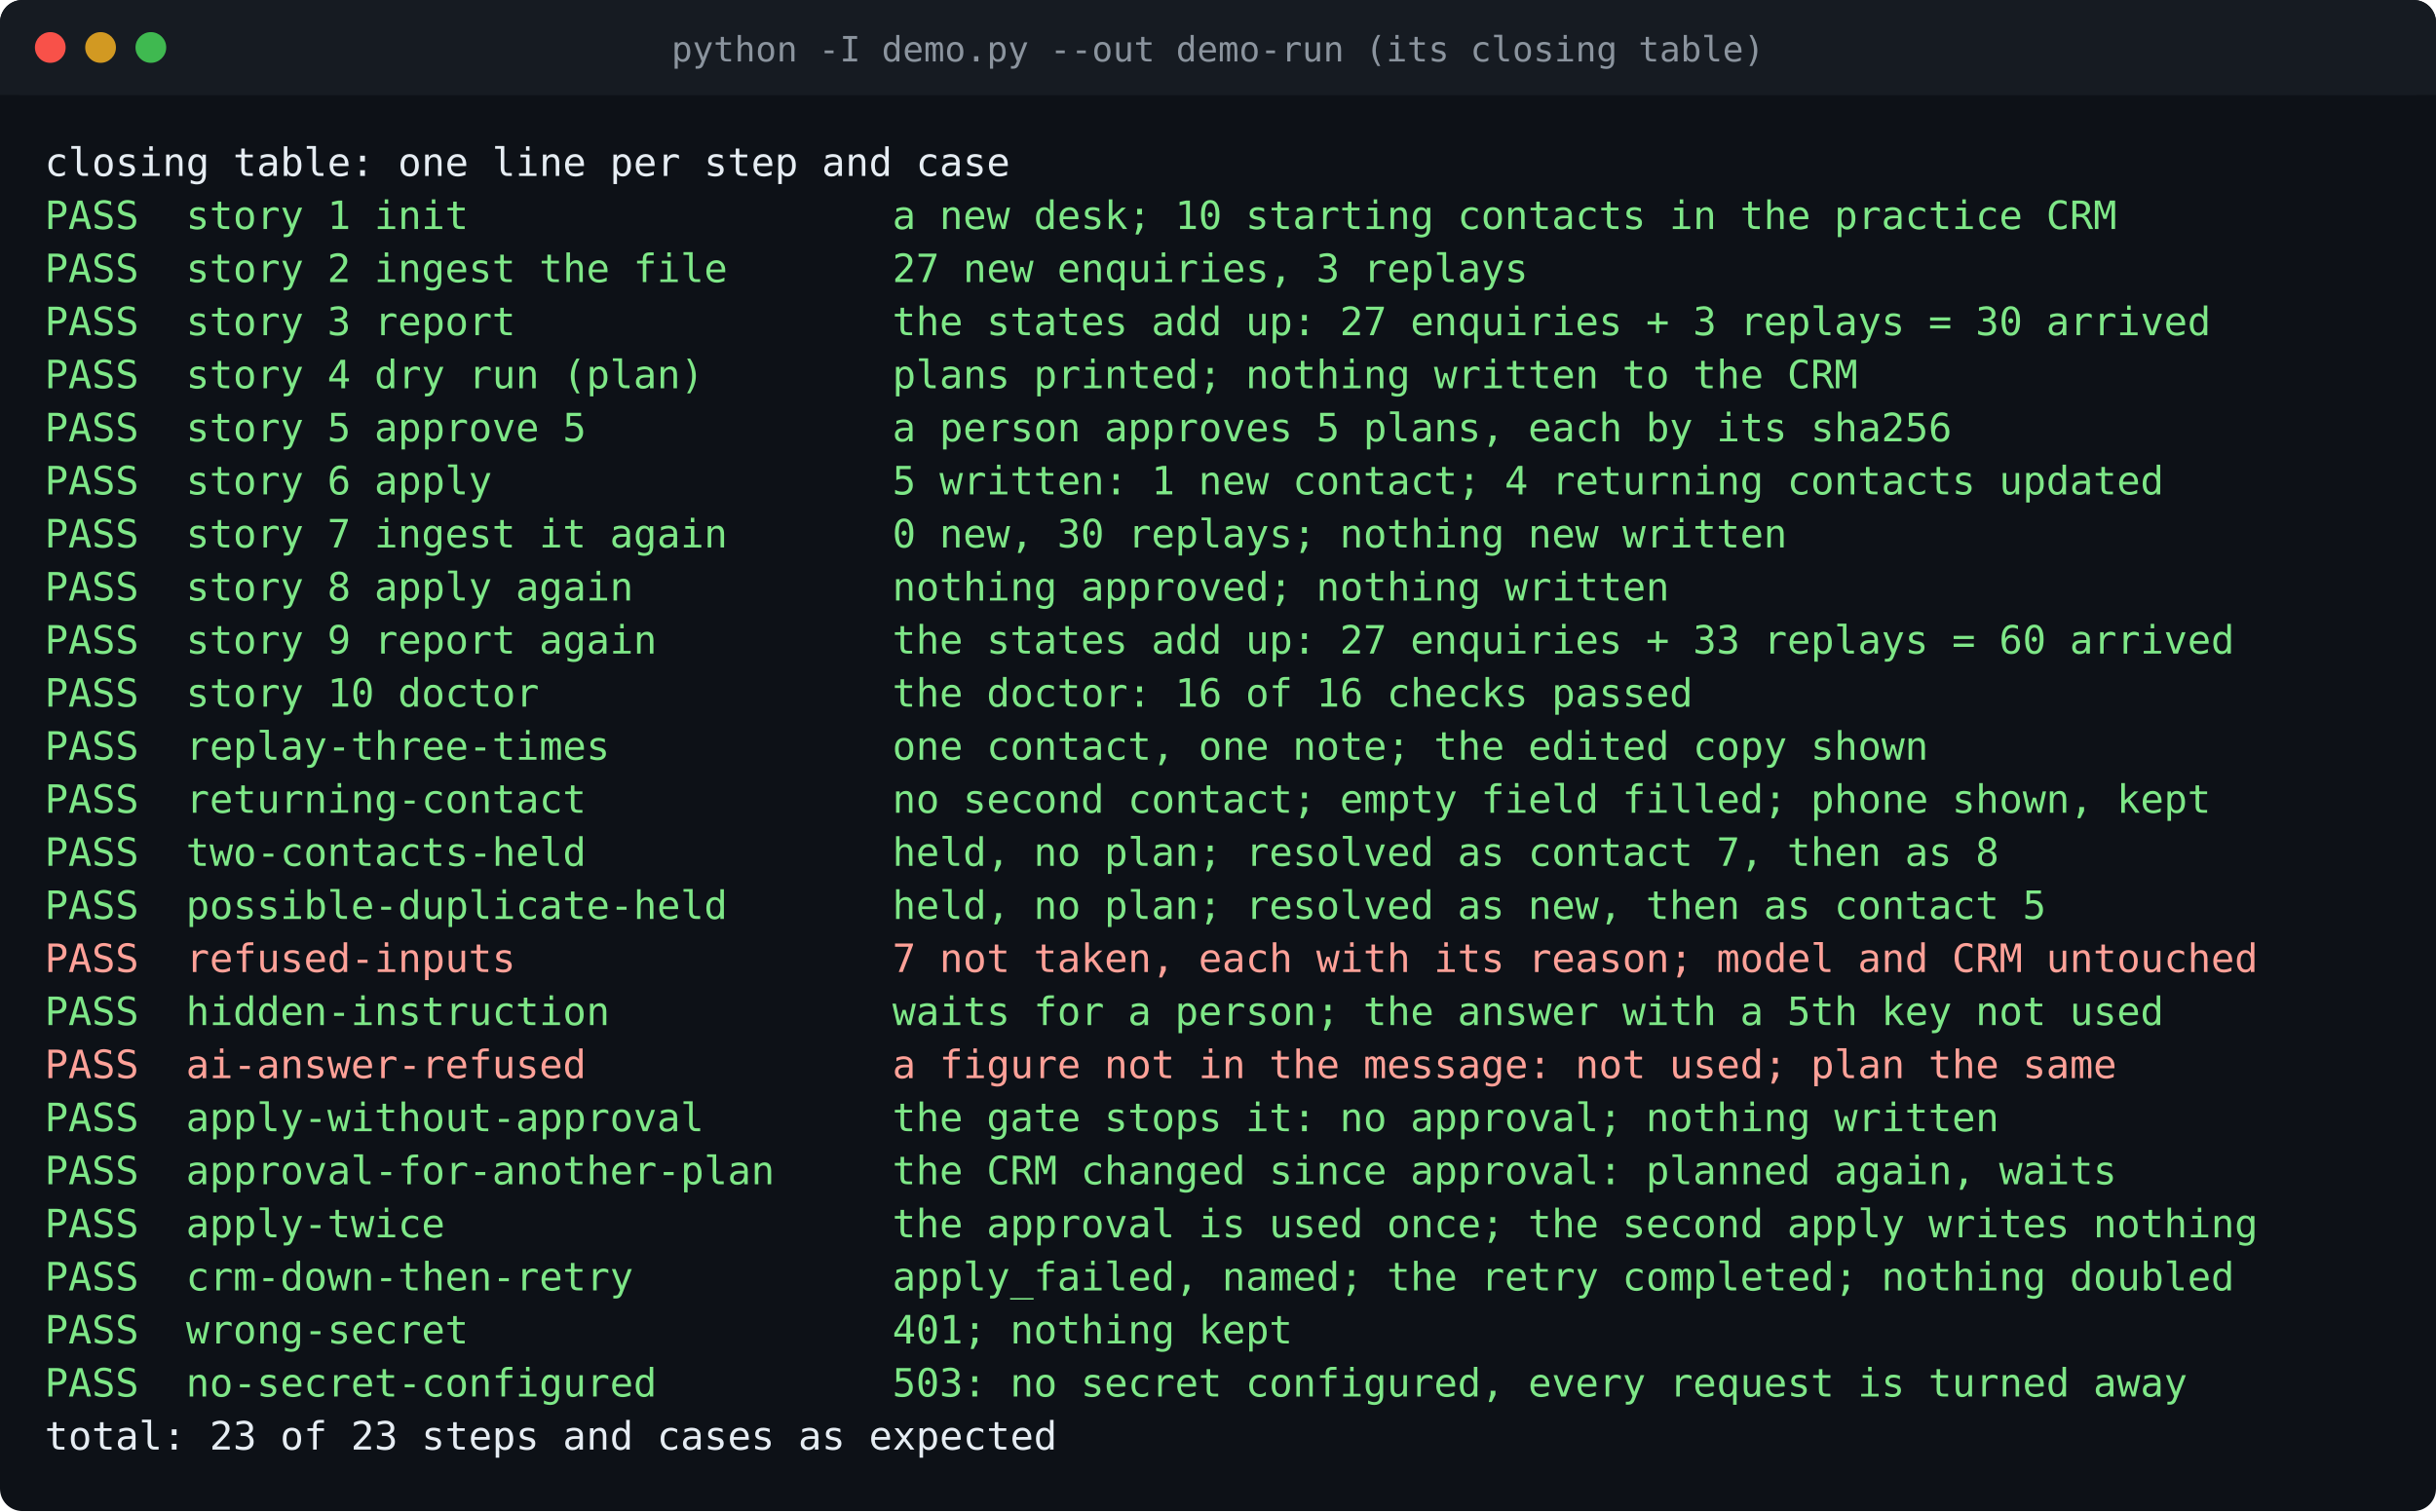
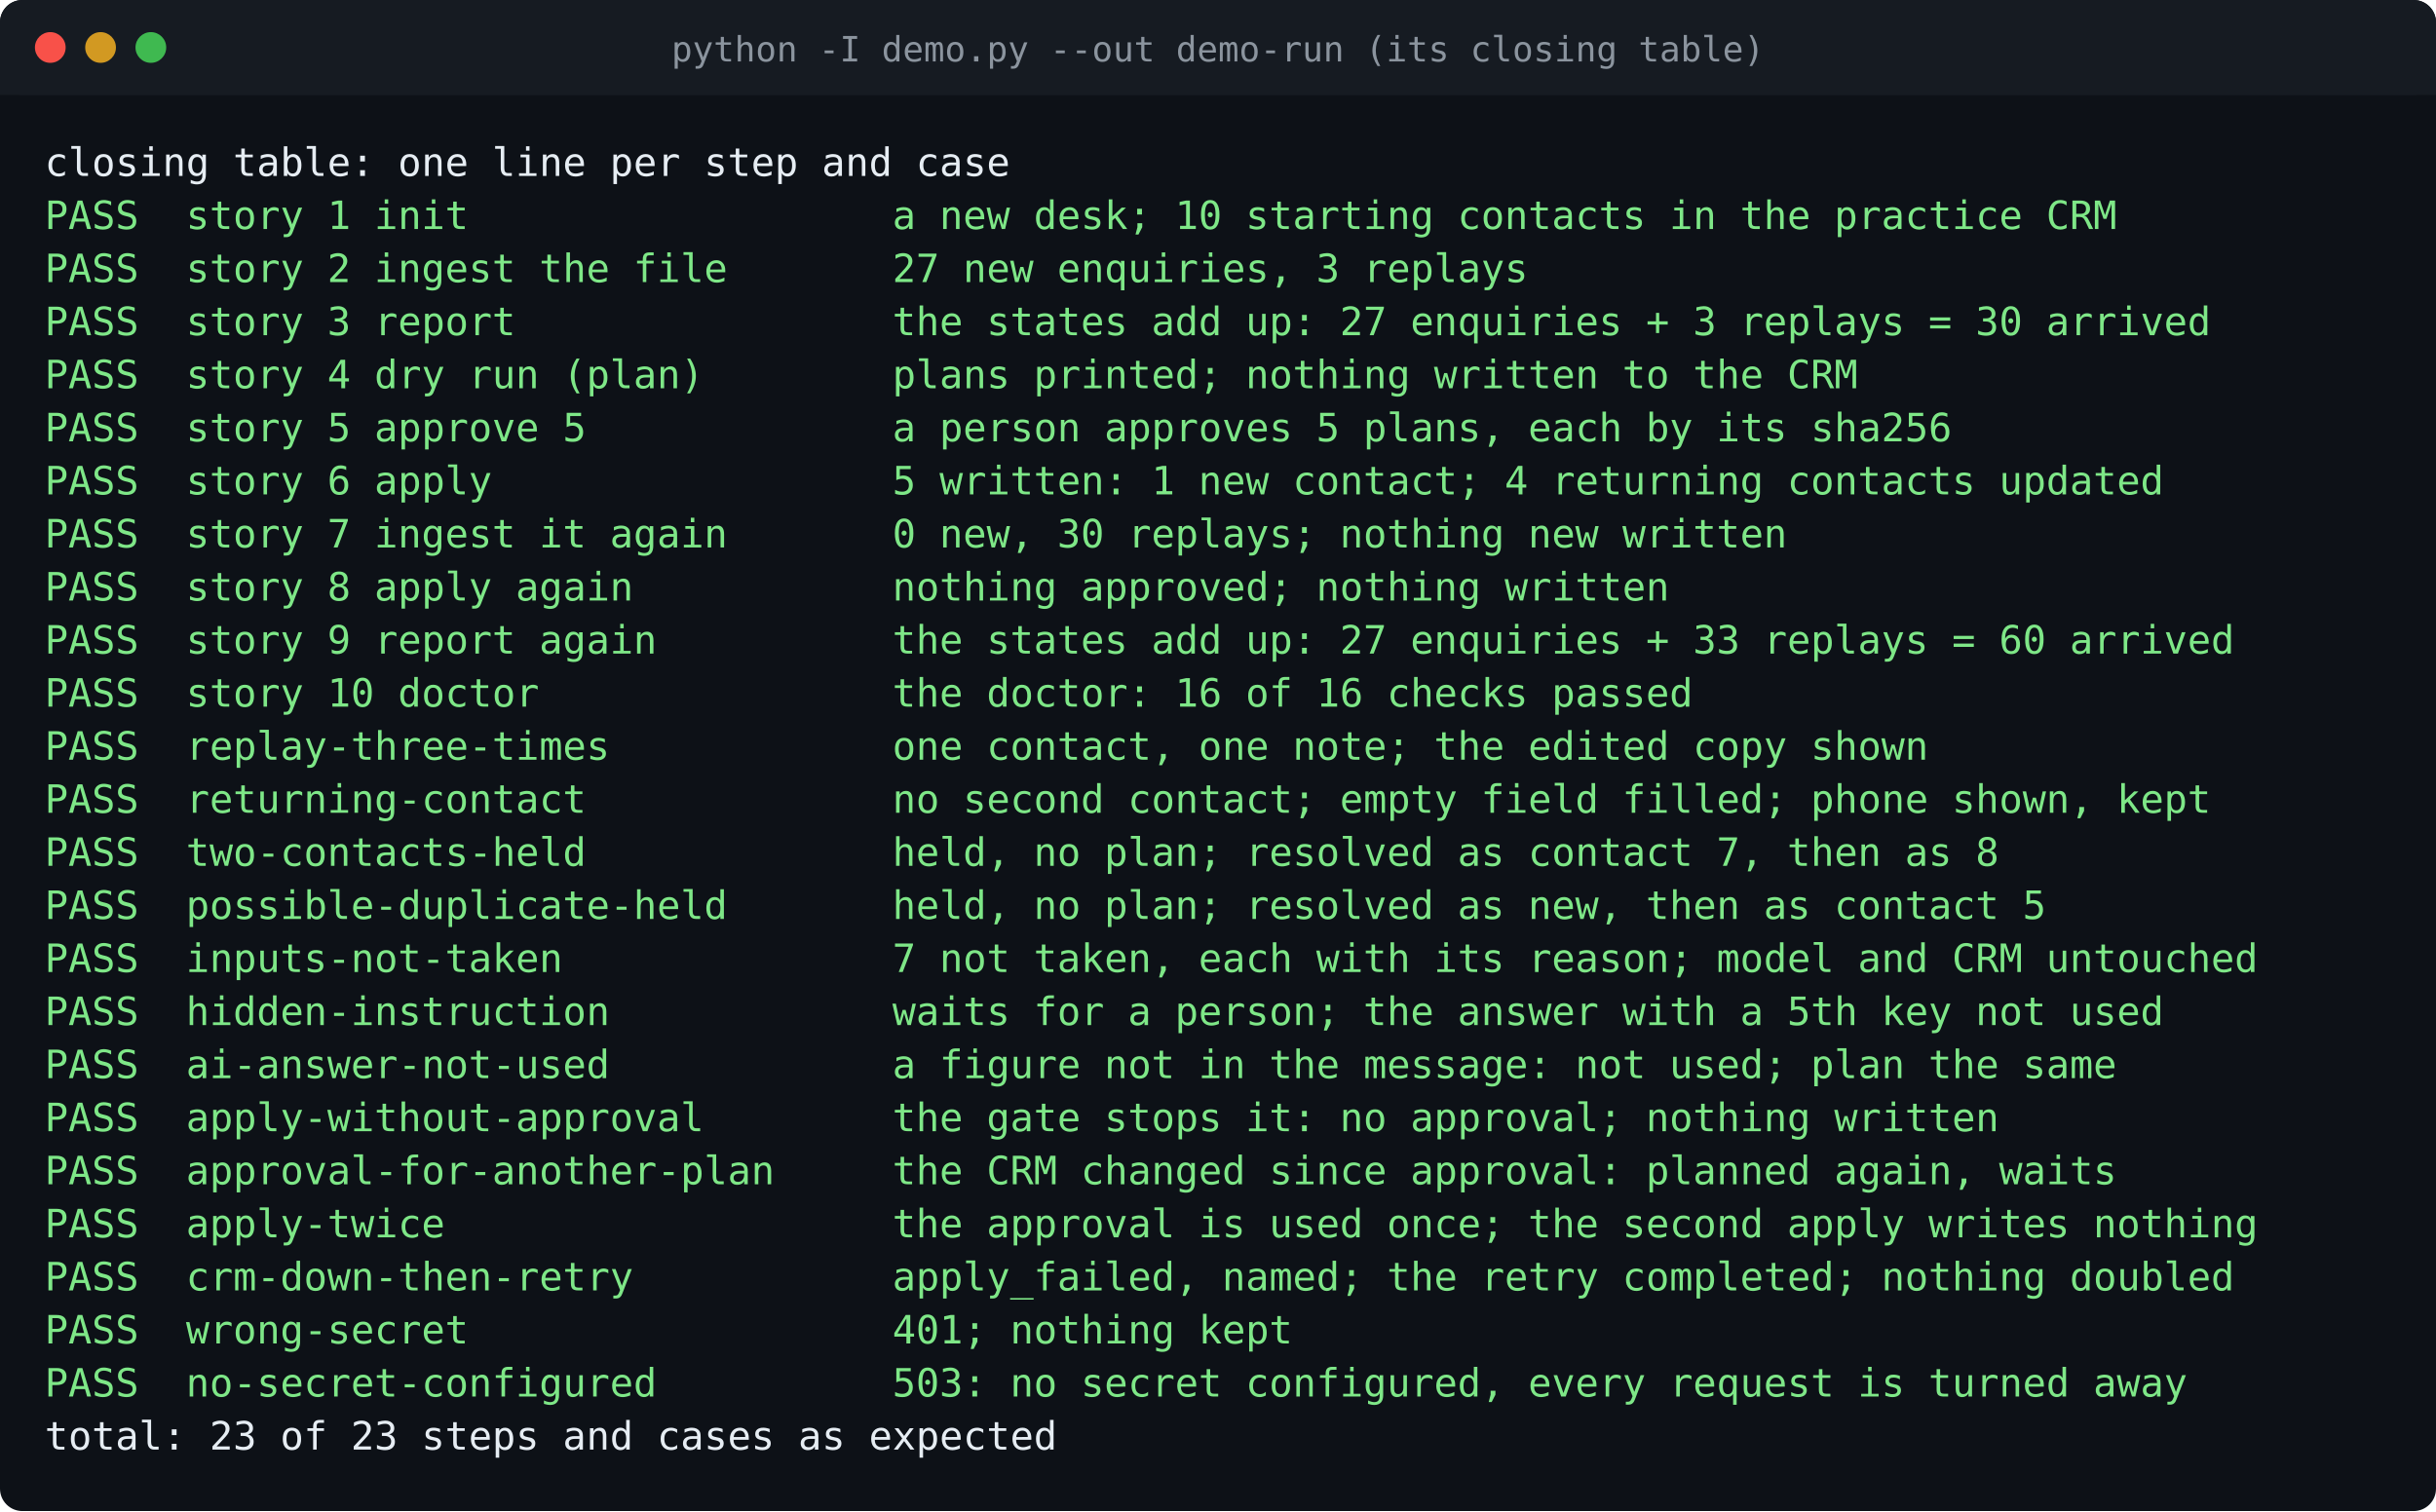
<svg xmlns="http://www.w3.org/2000/svg" width="872" height="541" viewBox="0 0 872 541" role="img" aria-label="Terminal output: python -I demo.py --out demo-run   (its closing table)">
  <rect width="872" height="541" rx="8" fill="#0d1117" />
  <rect width="872" height="34" rx="8" fill="#161b22" />
  <rect y="26" width="872" height="8" fill="#161b22" />
  <circle cx="18" cy="17" r="5.5" fill="#f85149" />
  <circle cx="36" cy="17" r="5.5" fill="#d29922" />
  <circle cx="54" cy="17" r="5.5" fill="#3fb950" />
  <text x="436" y="22" fill="#8b949e" font-family="ui-monospace,SFMono-Regular,Menlo,Consolas,monospace" font-size="12.5" text-anchor="middle">python -I demo.py --out demo-run   (its closing table)</text>
  <g fill="#e6edf3" font-family="ui-monospace,SFMono-Regular,Menlo,Consolas,monospace" font-size="14" xml:space="preserve">
    <text x="16" y="63">closing table: one line per step and case</text>
    <text x="16" y="82" fill="#7ee787">PASS  story 1 init                  a new desk; 10 starting contacts in the practice CRM</text>
    <text x="16" y="101" fill="#7ee787">PASS  story 2 ingest the file       27 new enquiries, 3 replays</text>
    <text x="16" y="120" fill="#7ee787">PASS  story 3 report                the states add up: 27 enquiries + 3 replays = 30 arrived</text>
    <text x="16" y="139" fill="#7ee787">PASS  story 4 dry run (plan)        plans printed; nothing written to the CRM</text>
    <text x="16" y="158" fill="#7ee787">PASS  story 5 approve 5             a person approves 5 plans, each by its sha256</text>
    <text x="16" y="177" fill="#7ee787">PASS  story 6 apply                 5 written: 1 new contact; 4 returning contacts updated</text>
    <text x="16" y="196" fill="#7ee787">PASS  story 7 ingest it again       0 new, 30 replays; nothing new written</text>
    <text x="16" y="215" fill="#7ee787">PASS  story 8 apply again           nothing approved; nothing written</text>
    <text x="16" y="234" fill="#7ee787">PASS  story 9 report again          the states add up: 27 enquiries + 33 replays = 60 arrived</text>
    <text x="16" y="253" fill="#7ee787">PASS  story 10 doctor               the doctor: 16 of 16 checks passed</text>
    <text x="16" y="272" fill="#7ee787">PASS  replay-three-times            one contact, one note; the edited copy shown</text>
    <text x="16" y="291" fill="#7ee787">PASS  returning-contact             no second contact; empty field filled; phone shown, kept</text>
    <text x="16" y="310" fill="#7ee787">PASS  two-contacts-held             held, no plan; resolved as contact 7, then as 8</text>
    <text x="16" y="329" fill="#7ee787">PASS  possible-duplicate-held       held, no plan; resolved as new, then as contact 5</text>
-     <text x="16" y="348" fill="#ffa198">PASS  refused-inputs                7 not taken, each with its reason; model and CRM untouched</text>
+     <text x="16" y="348" fill="#7ee787">PASS  inputs-not-taken              7 not taken, each with its reason; model and CRM untouched</text>
    <text x="16" y="367" fill="#7ee787">PASS  hidden-instruction            waits for a person; the answer with a 5th key not used</text>
-     <text x="16" y="386" fill="#ffa198">PASS  ai-answer-refused             a figure not in the message: not used; plan the same</text>
+     <text x="16" y="386" fill="#7ee787">PASS  ai-answer-not-used            a figure not in the message: not used; plan the same</text>
    <text x="16" y="405" fill="#7ee787">PASS  apply-without-approval        the gate stops it: no approval; nothing written</text>
    <text x="16" y="424" fill="#7ee787">PASS  approval-for-another-plan     the CRM changed since approval: planned again, waits</text>
    <text x="16" y="443" fill="#7ee787">PASS  apply-twice                   the approval is used once; the second apply writes nothing</text>
    <text x="16" y="462" fill="#7ee787">PASS  crm-down-then-retry           apply_failed, named; the retry completed; nothing doubled</text>
    <text x="16" y="481" fill="#7ee787">PASS  wrong-secret                  401; nothing kept</text>
    <text x="16" y="500" fill="#7ee787">PASS  no-secret-configured          503: no secret configured, every request is turned away</text>
    <text x="16" y="519">total: 23 of 23 steps and cases as expected</text>
  </g>
</svg>
